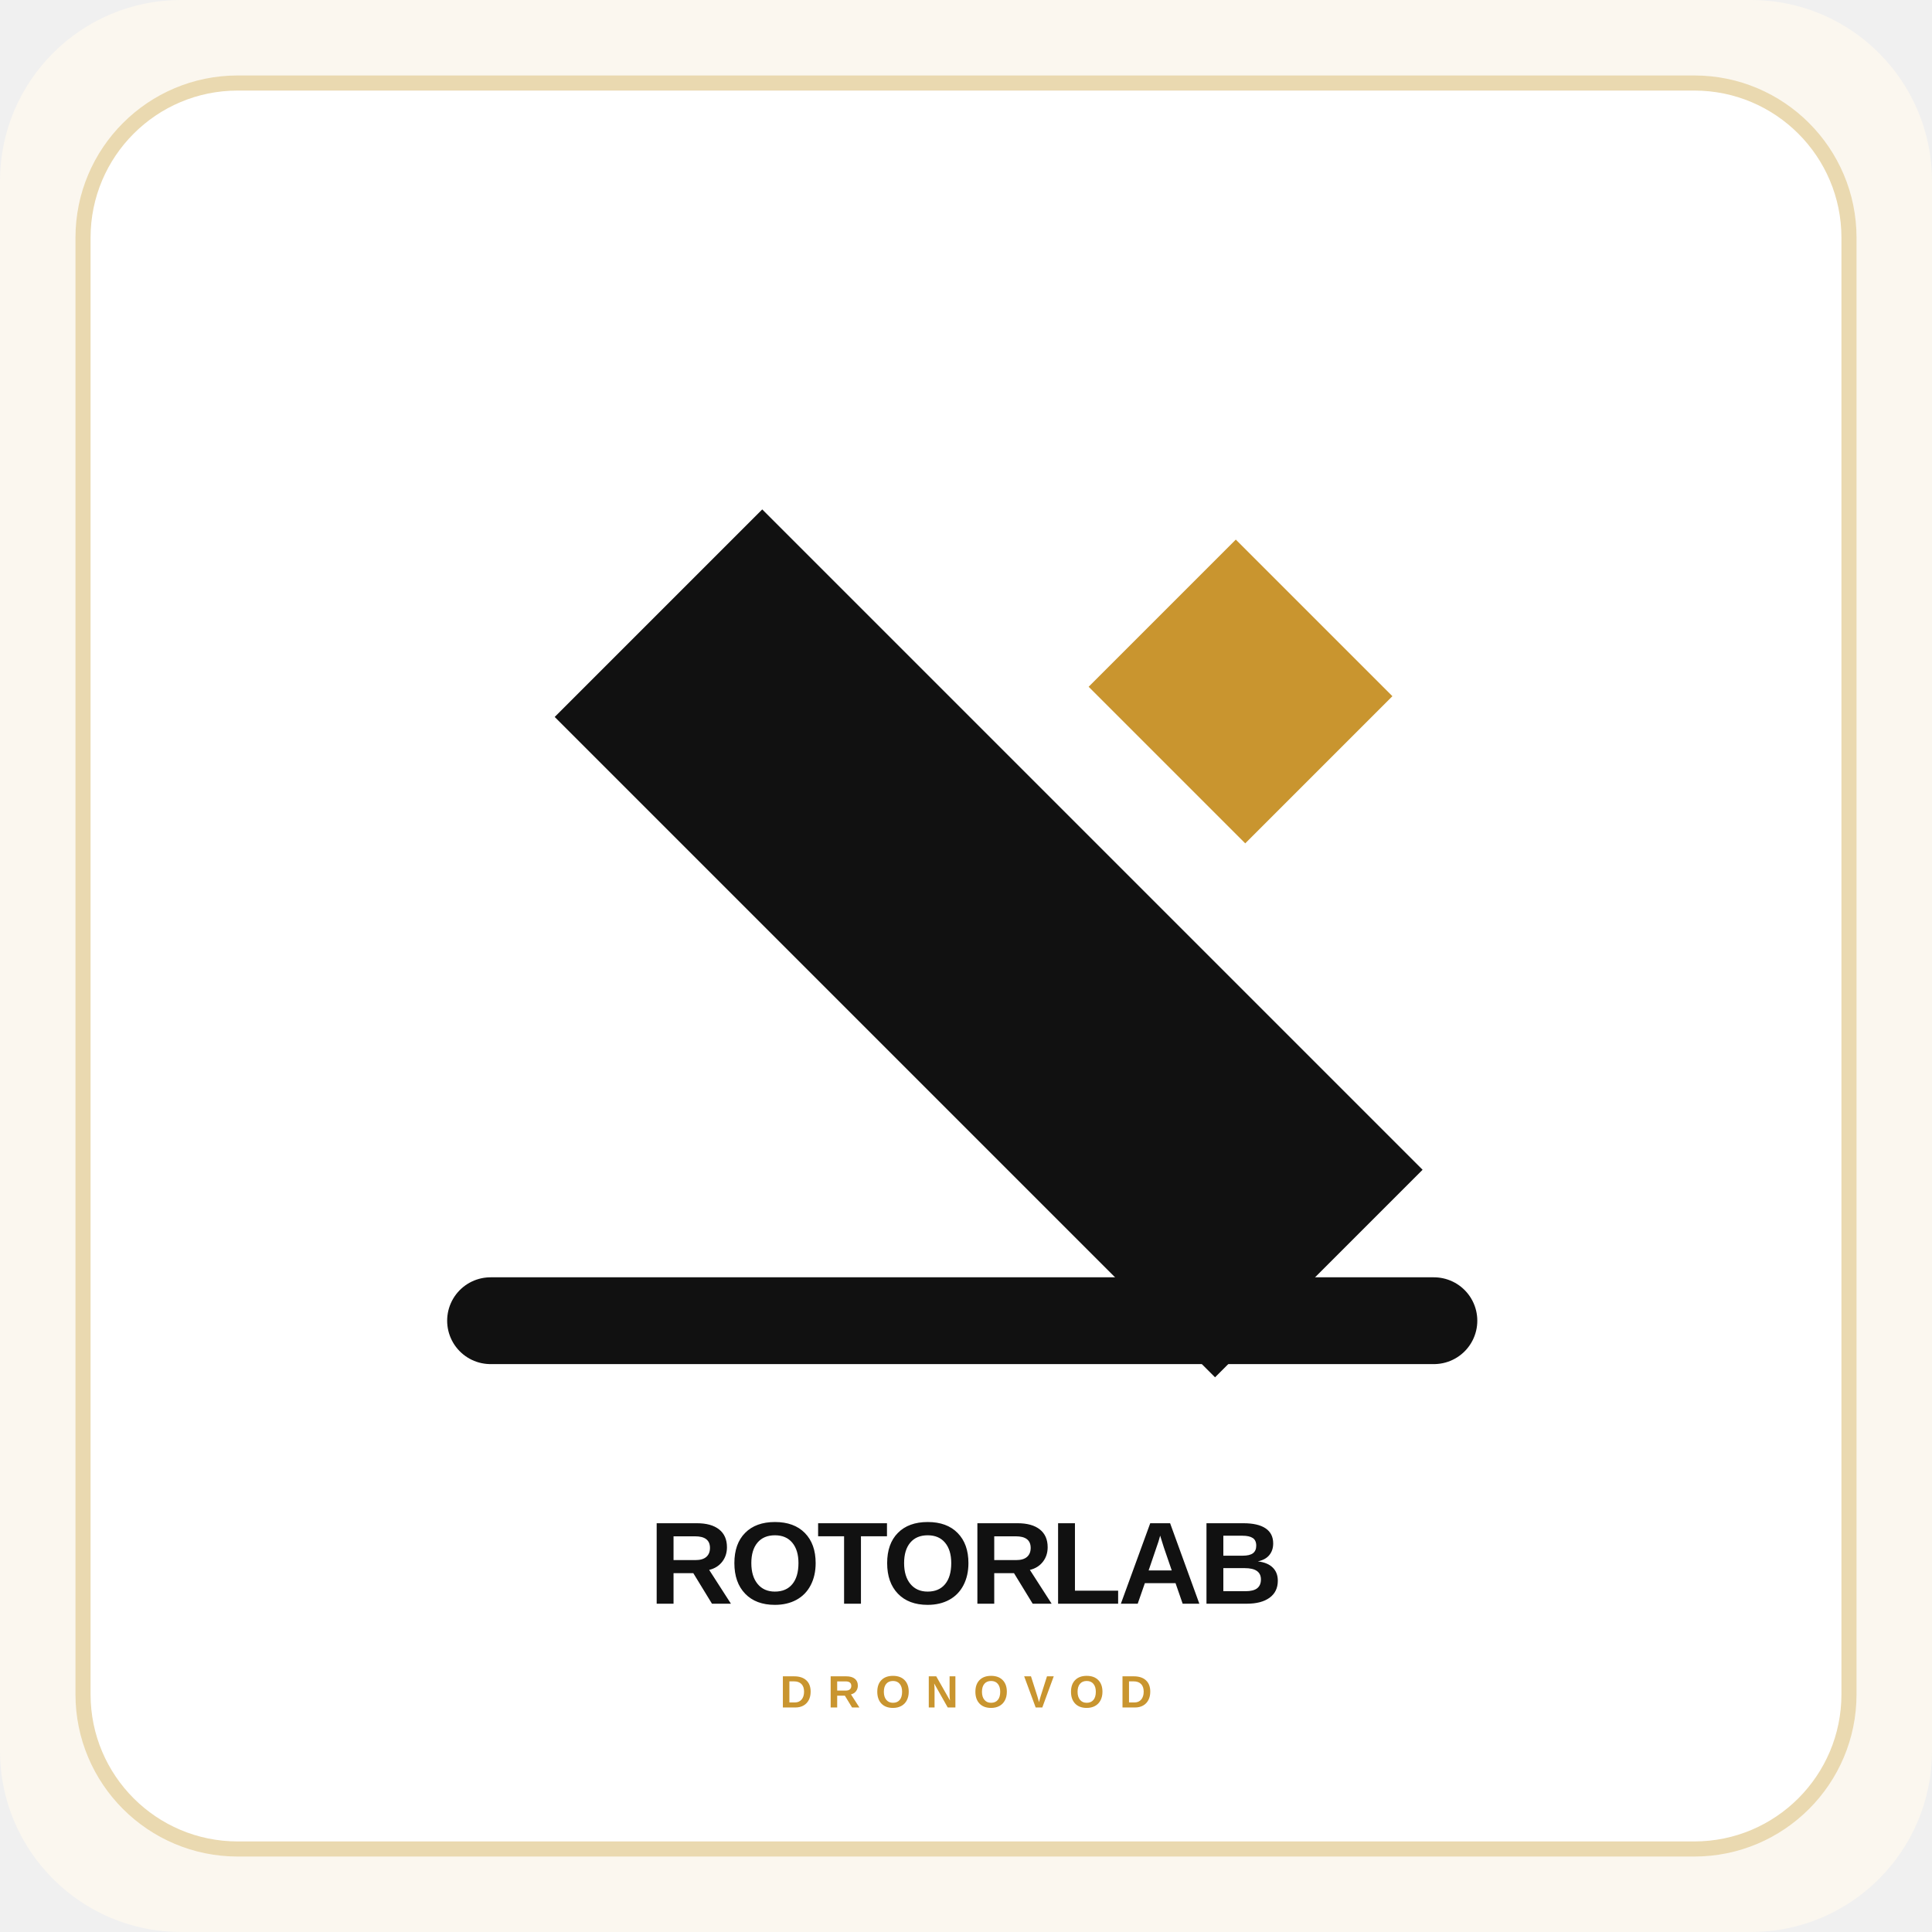
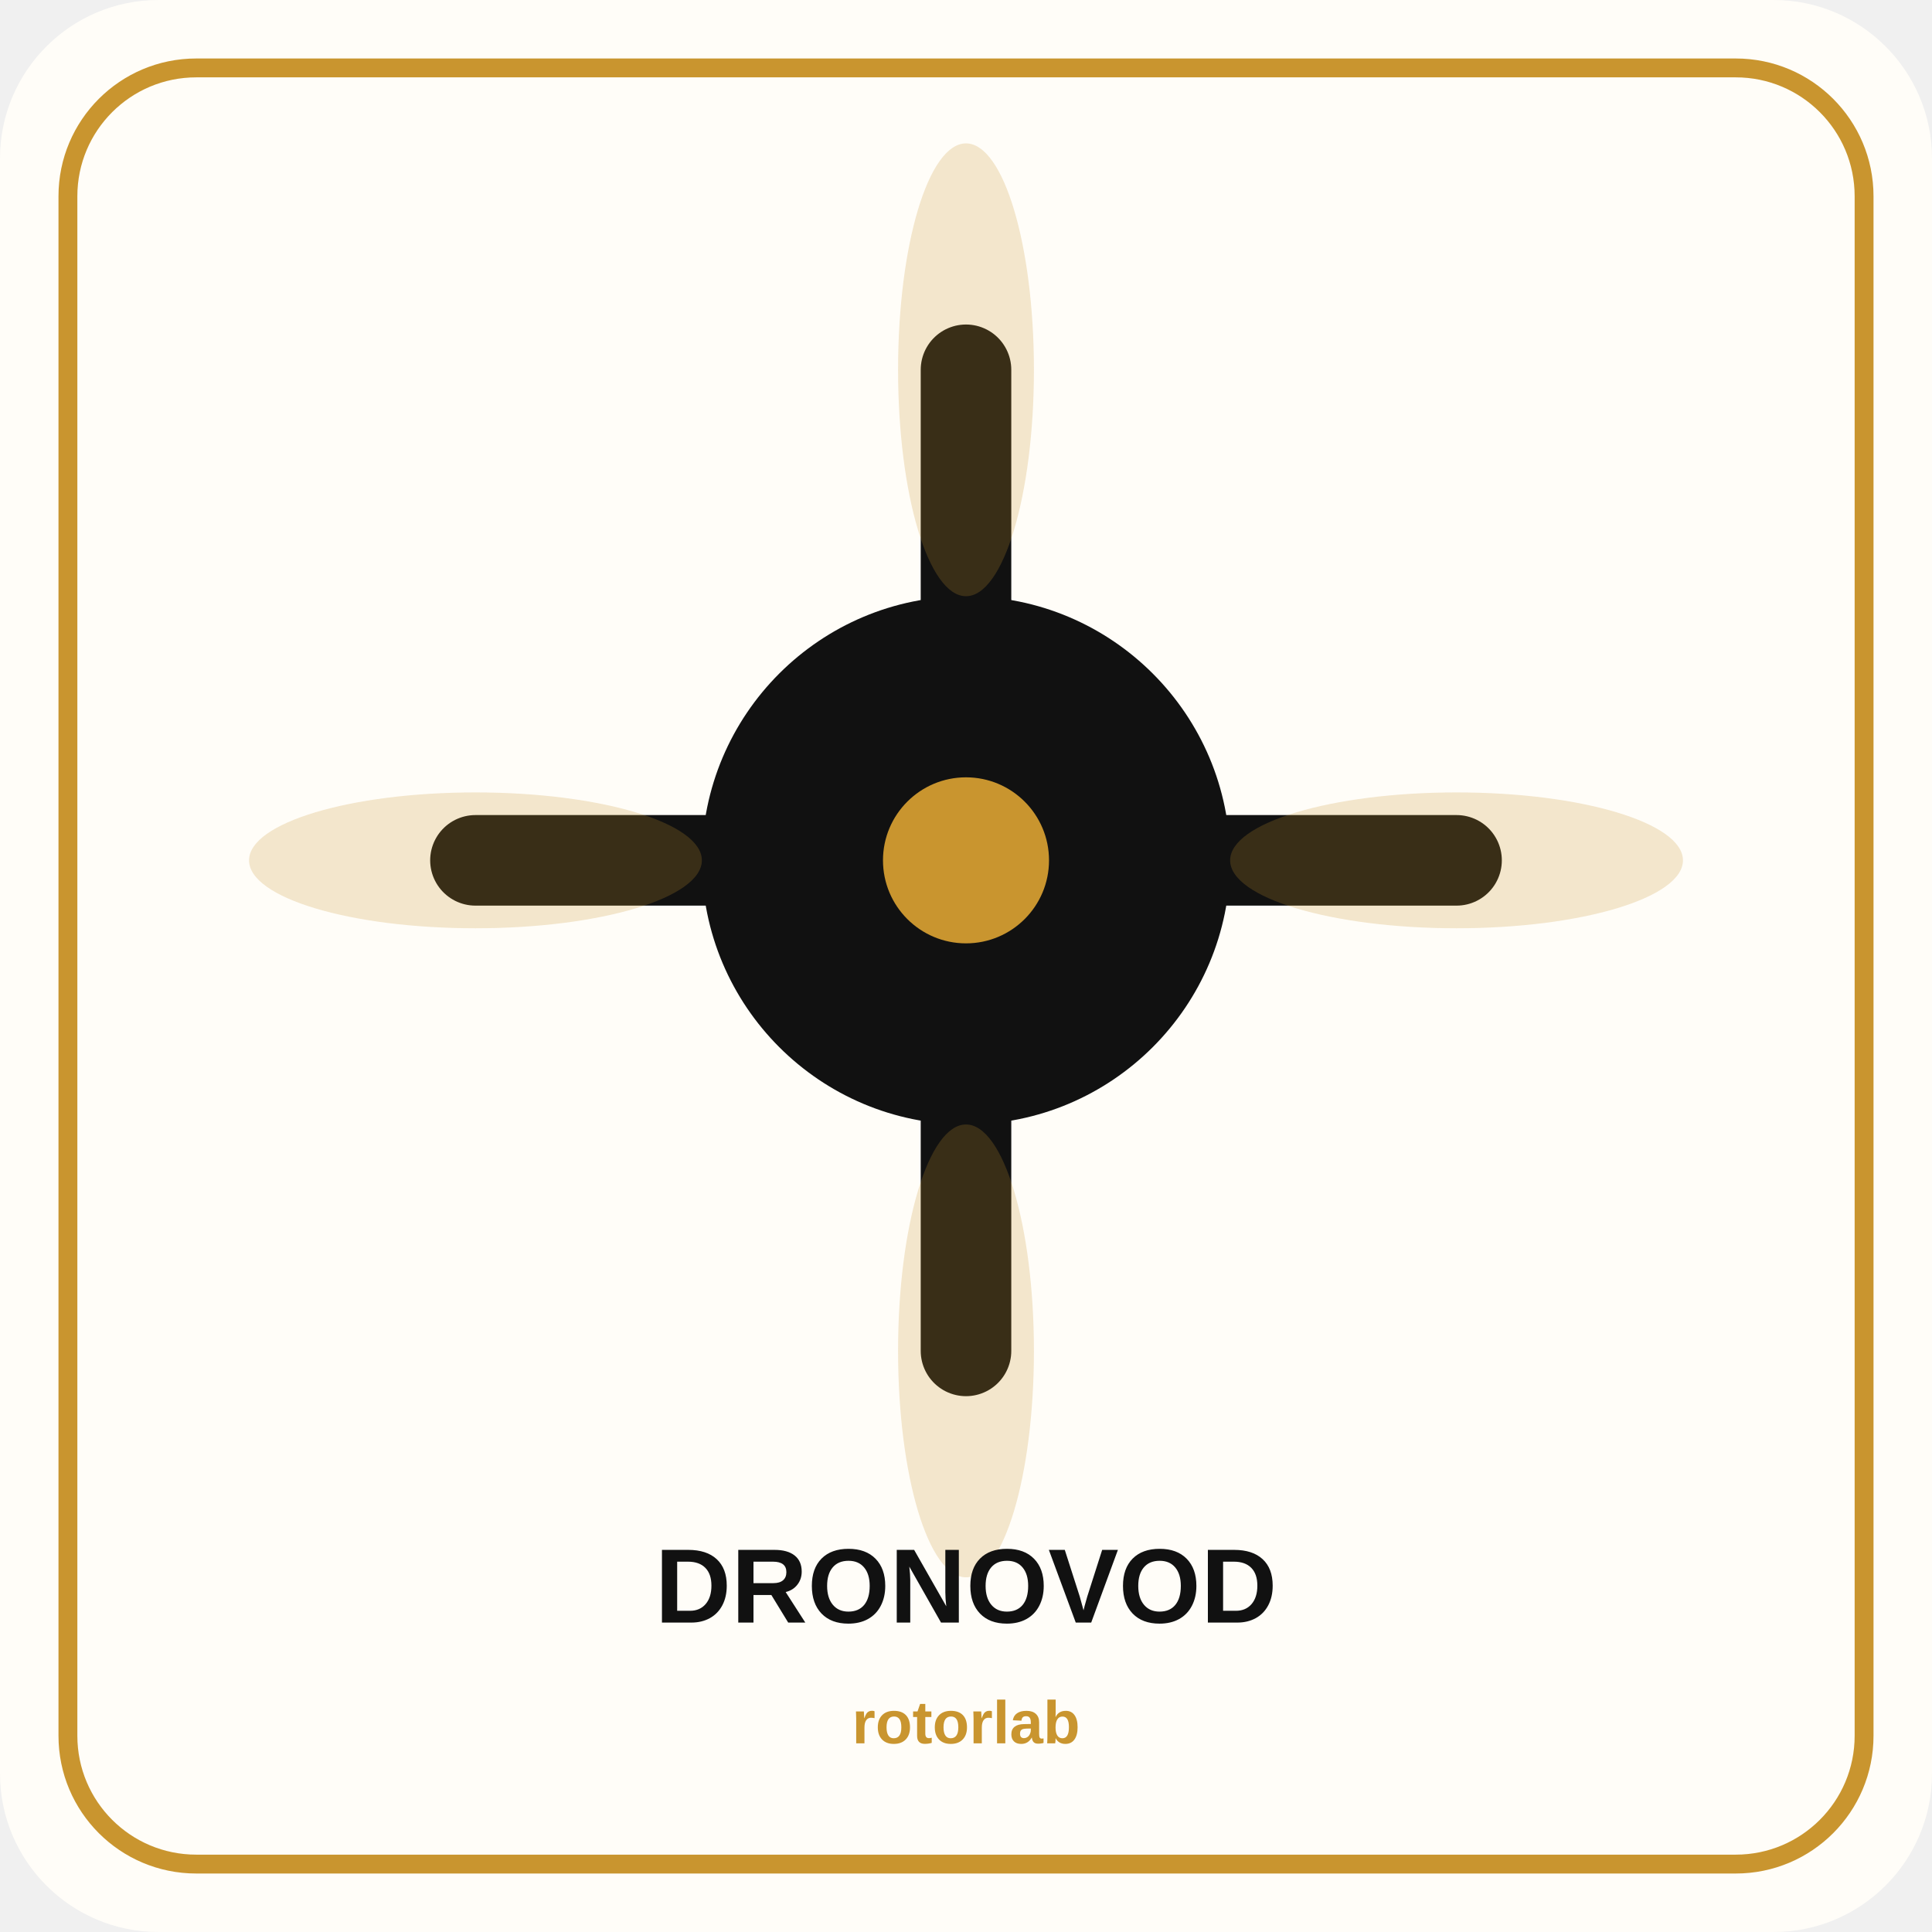
- <svg xmlns="http://www.w3.org/2000/svg" viewBox="0 0 1024 1024">
-   <rect width="1024" height="1024" rx="96" fill="#fbf7ef" />
-   <rect x="44" y="44" width="936" height="936" rx="82" fill="#fff" stroke="#ead9b0" stroke-width="8" />
-   <path d="M294 380l110-110 350 350-110 110z" fill="#111" />
-   <path d="M655 286l83 83-78 78-83-83z" fill="#c9952f" />
-   <path d="M260 700h500" stroke="#111" stroke-width="46" stroke-linecap="round" />
-   <text x="512" y="850" text-anchor="middle" font-family="Arial, Helvetica, sans-serif" font-size="62" font-weight="900" fill="#111" letter-spacing="-2">ROTORLAB</text>
-   <text x="512" y="905" text-anchor="middle" font-family="Arial, Helvetica, sans-serif" font-size="24" font-weight="700" fill="#c9952f" letter-spacing="8">DRONOVOD</text>
+ <svg xmlns="http://www.w3.org/2000/svg" viewBox="0 0 512 512">
+   <rect width="512" height="512" rx="42" fill="#fffdf8" />
+   <rect x="18" y="18" width="476" height="476" rx="34" fill="none" stroke="#c9952f" stroke-width="5" />
+   <circle cx="256" cy="228" r="70" fill="#111" />
+   <circle cx="256" cy="228" r="22" fill="#c9952f" />
+   <path d="M256 98v70M256 288v70M126 228h70M316 228h70" stroke="#111" stroke-width="24" stroke-linecap="round" />
+   <ellipse cx="126" cy="228" rx="60" ry="18" fill="#c9952f" opacity=".22" />
+   <ellipse cx="386" cy="228" rx="60" ry="18" fill="#c9952f" opacity=".22" />
+   <ellipse cx="256" cy="98" rx="18" ry="60" fill="#c9952f" opacity=".22" />
+   <ellipse cx="256" cy="358" rx="18" ry="60" fill="#c9952f" opacity=".22" />
+   <text x="256" y="430" text-anchor="middle" font-family="Arial, sans-serif" font-weight="900" font-size="28" fill="#111">DRONOVOD</text>
+   <text x="256" y="462" text-anchor="middle" font-family="Arial, sans-serif" font-weight="700" font-size="16" fill="#c9952f">rotorlab</text>
</svg>
